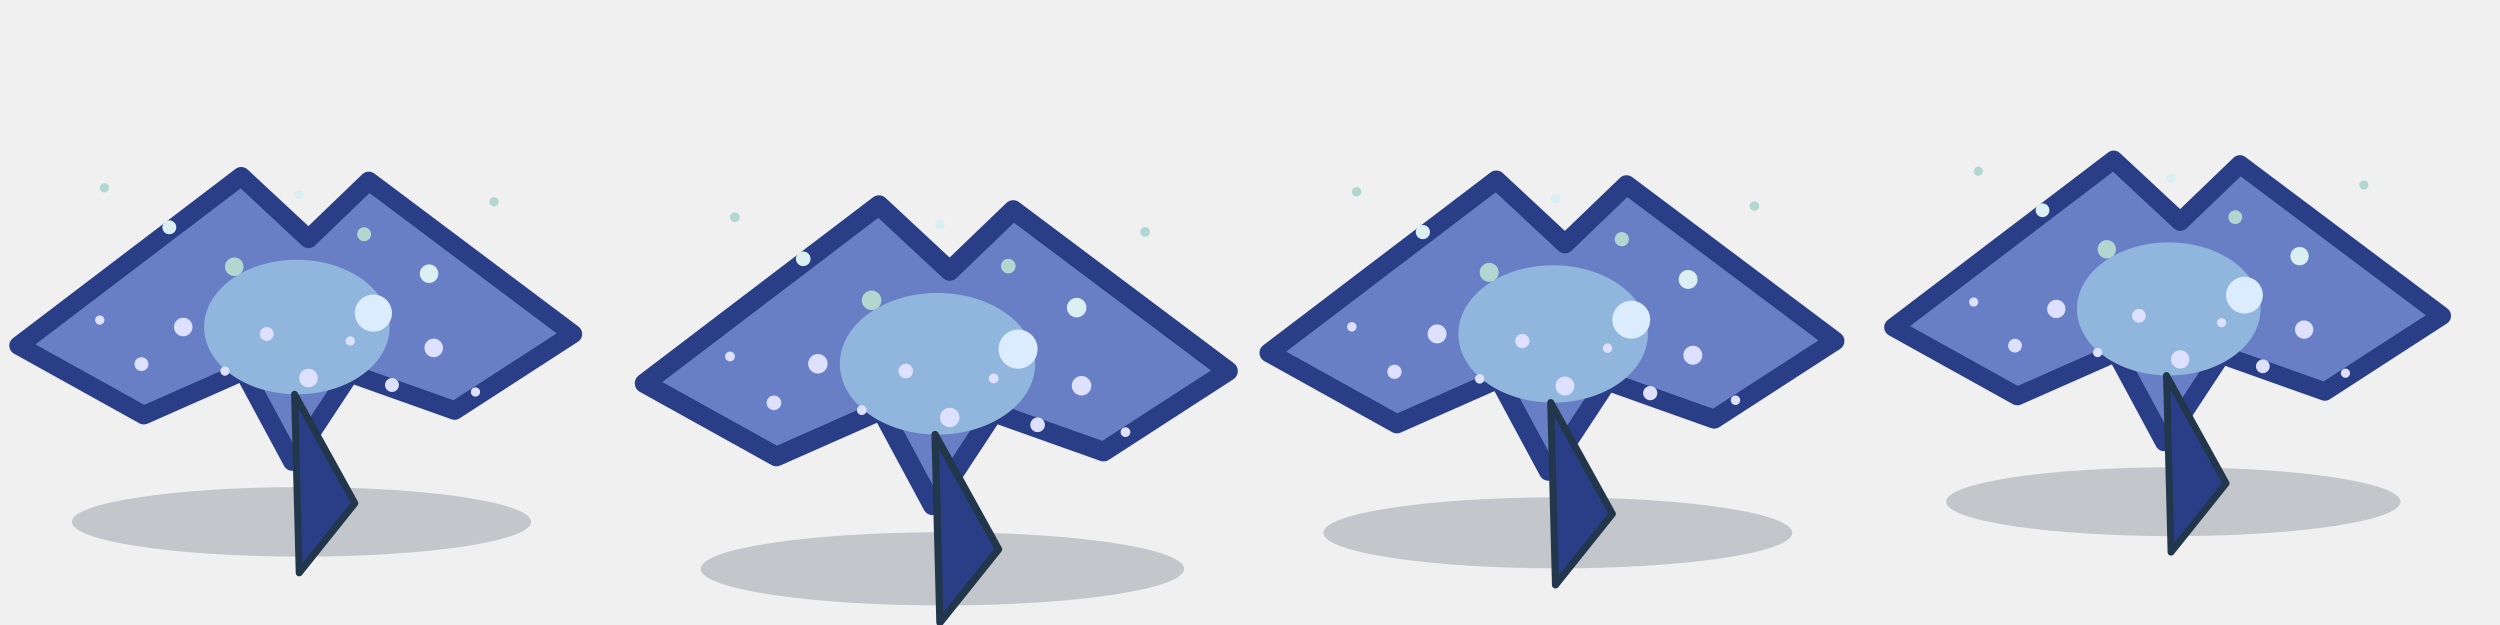
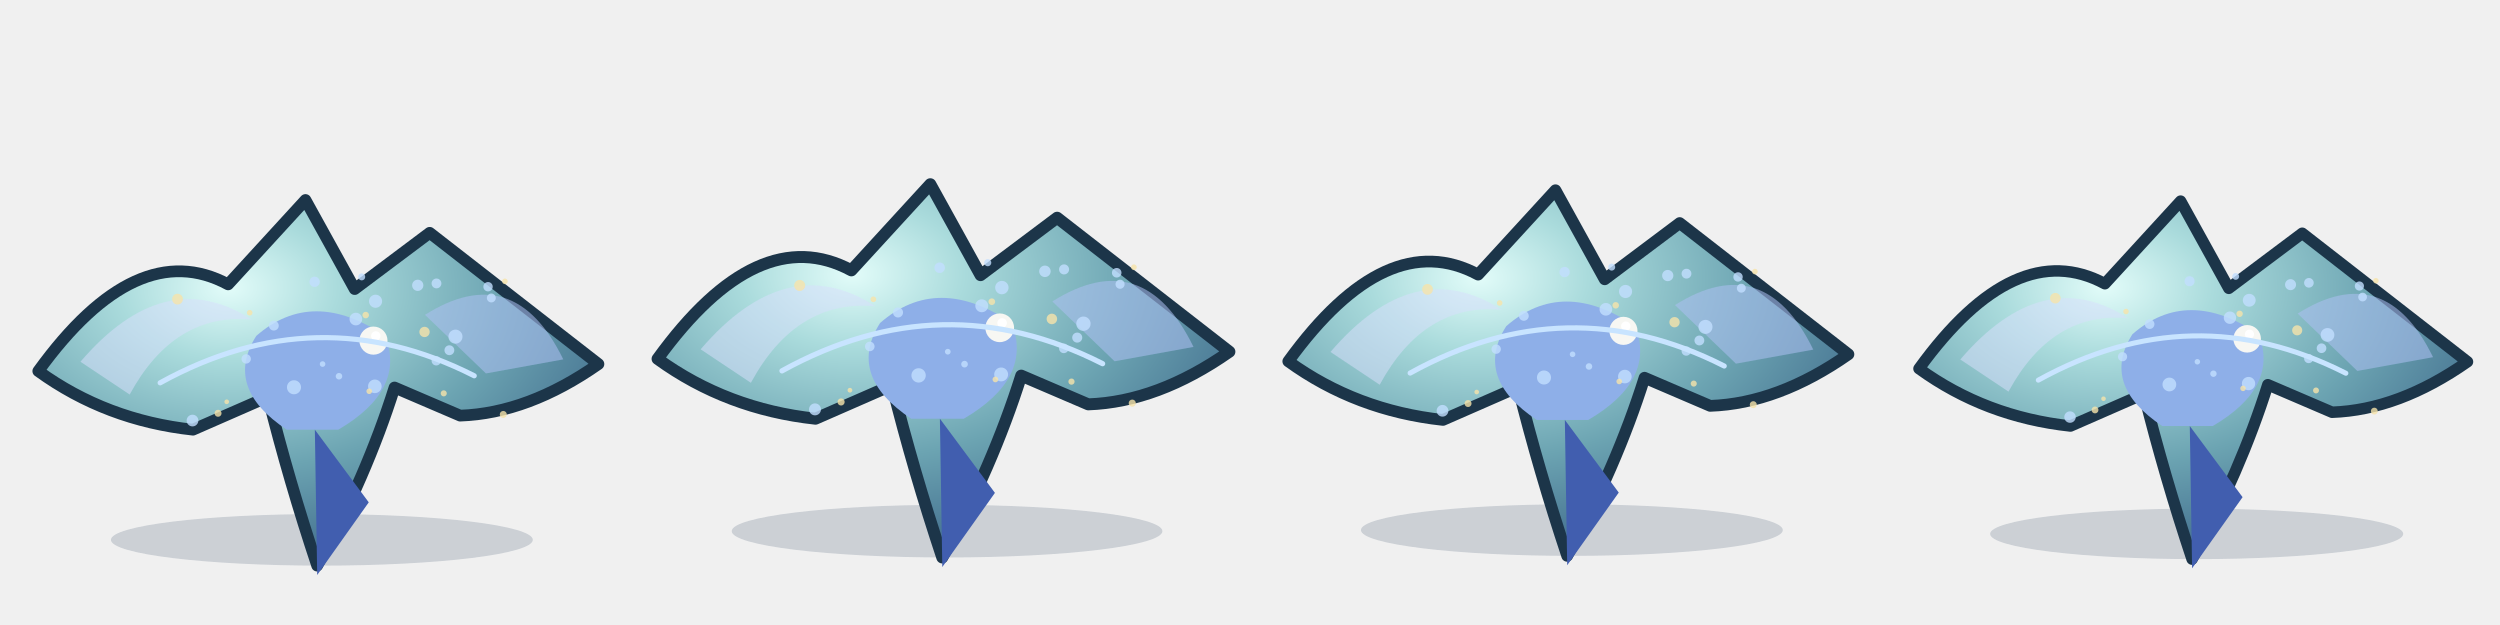
- <svg xmlns="http://www.w3.org/2000/svg" width="512" height="128" viewBox="0 0 512 128" shape-rendering="geometricPrecision">
+ <svg xmlns="http://www.w3.org/2000/svg" width="512" height="128" viewBox="0 0 512 128">
  <defs>
-     <linearGradient id="sky" x2="0" y2="1">
-       <stop stop-color="#2c6c91" />
-       <stop offset=".58" stop-color="#a0cbca" />
-       <stop offset="1" stop-color="#f6d7a7" />
+     <radialGradient id="body" cx=".34" cy=".24" r=".85">
+       <stop stop-color="#e2fcf9" />
+       <stop offset=".23" stop-color="#aadbdc" />
+       <stop offset=".58" stop-color="#6ca4b2" />
+       <stop offset="1" stop-color="#355d83" />
+     </radialGradient>
+     <radialGradient id="halo">
+       <stop stop-color="#b6fff9" stop-opacity=".8" />
+       <stop offset="1" stop-color="#a0ddfa" stop-opacity="0" />
+     </radialGradient>
+     <linearGradient id="floor" x2="0" y2="1">
+       <stop stop-color="#2b607e" />
+       <stop offset="1" stop-color="#142b51" />
    </linearGradient>
-     <linearGradient id="sea" x2="0" y2="1">
-       <stop stop-color="#447f95" />
-       <stop offset="1" stop-color="#143c60" />
-     </linearGradient>
-     <linearGradient id="gold" x2="1" y2="1">
-       <stop stop-color="#fff4b4" />
-       <stop offset=".52" stop-color="#efc06e" />
-       <stop offset="1" stop-color="#9b7456" />
-     </linearGradient>
-     <radialGradient id="halo">
-       <stop stop-color="#c9fff0" stop-opacity=".95" />
-       <stop offset="1" stop-color="#67cbd7" stop-opacity="0" />
-     </radialGradient>
  </defs>
-   <g transform="translate(0 0)">
-     <g transform="scale(0.475)">
-       <ellipse cx="130" cy="225" rx="99" ry="15" fill="#11253b33" stroke="none" stroke-width="0" />
-       <polygon points="8,149 104,76 133,103 159,78 247,144 196,177 151,161 126,199 105,160 62,179" fill="#687fc6" stroke="#293e86" stroke-width="8" stroke-linejoin="round" />
-       <ellipse cx="128" cy="141" rx="40" ry="29" fill="#90b6dd" stroke="none" stroke-width="0" />
-       <polygon points="127,170 153,217 129,247" fill="#293e86" stroke="#22374b" stroke-width="3" stroke-linejoin="round" />
-       <circle cx="161" cy="135" r="8" fill="#dcecff" stroke="none" stroke-width="0" />
-       <circle cx="43" cy="138" r="2" fill="#dde0ff" stroke="none" stroke-width="0" />
-       <circle cx="61" cy="157" r="3" fill="#dde0ff" stroke="none" stroke-width="0" />
-       <circle cx="79" cy="141" r="4" fill="#dde0ff" stroke="none" stroke-width="0" />
-       <circle cx="97" cy="160" r="2" fill="#dde0ff" stroke="none" stroke-width="0" />
-       <circle cx="115" cy="144" r="3" fill="#dde0ff" stroke="none" stroke-width="0" />
-       <circle cx="133" cy="163" r="4" fill="#dde0ff" stroke="none" stroke-width="0" />
-       <circle cx="151" cy="147" r="2" fill="#dde0ff" stroke="none" stroke-width="0" />
-       <circle cx="169" cy="166" r="3" fill="#dde0ff" stroke="none" stroke-width="0" />
-       <circle cx="187" cy="150" r="4" fill="#dde0ff" stroke="none" stroke-width="0" />
-       <circle cx="205" cy="169" r="2" fill="#dde0ff" stroke="none" stroke-width="0" />
-       <circle cx="45" cy="81" r="2" fill="#b1d7d0" stroke="none" stroke-width="0" />
-       <circle cx="73" cy="98" r="3" fill="#daeff1" stroke="none" stroke-width="0" />
-       <circle cx="101" cy="115" r="4" fill="#b1d7d0" stroke="none" stroke-width="0" />
-       <circle cx="129" cy="84" r="2" fill="#daeff1" stroke="none" stroke-width="0" />
-       <circle cx="157" cy="101" r="3" fill="#b1d7d0" stroke="none" stroke-width="0" />
-       <circle cx="185" cy="118" r="4" fill="#daeff1" stroke="none" stroke-width="0" />
-       <circle cx="213" cy="87" r="2" fill="#b1d7d0" stroke="none" stroke-width="0" />
-     </g>
+   <g transform="translate(2.56 4) scale(0.48)">
+     <ellipse cx="132" cy="222" rx="90" ry="11" fill="#152f50" opacity=".17" />
+     <path d="M11 150 Q53 92 92 113 L125 77 146 115 178 91 250 147 Q220 168 191 169 L163 157 Q151 195 130 233 Q118 197 109 161 L77 175 Q40 171 11 150Z" fill="url(#body)" stroke="#1c3549" stroke-width="5" stroke-linejoin="round" />
+     <path d="M29 146 Q65 104 102 128 Q69 125 50 160Z" fill="#d7defc" opacity=".53" />
+     <path d="M176 126 Q214 102 235 145 L202 151Z" fill="#abbff1" opacity=".56" />
+     <path d="M104 135 Q128 114 159 135 Q168 158 139 175 L117 175 Q90 157 104 135Z" fill="#8eafe8" />
+     <circle cx="154" cy="137" r="6" fill="#f7f7f3" />
+     <circle cx="155" cy="135" r="2" fill="#fff" />
+     <polygon points="129,175 152,206 130,237" fill="#415eaf" />
+     <circle cx="87.7" cy="168.0" r="1.5" fill="#f6e3aa" opacity=".8" />
+     <circle cx="154.9" cy="120.2" r="2.8" fill="#c2deff" opacity=".8" />
+     <circle cx="180.8" cy="145.6" r="2.0" fill="#c2deff" opacity=".8" />
+     <circle cx="70.4" cy="119.3" r="2.3" fill="#f6e3aa" opacity=".8" />
+     <circle cx="189.0" cy="135.3" r="3.0" fill="#c2deff" opacity=".8" />
+     <circle cx="202.9" cy="114.0" r="2.0" fill="#c2deff" opacity=".8" />
+     <circle cx="101.2" cy="125.1" r="1.2" fill="#f6e3aa" opacity=".8" />
+     <circle cx="132.3" cy="147.0" r="1.2" fill="#c2deff" opacity=".8" />
+     <circle cx="172.9" cy="113.4" r="2.4" fill="#c2deff" opacity=".8" />
+     <circle cx="184.0" cy="159.5" r="1.3" fill="#f6e3aa" opacity=".8" />
+     <circle cx="99.7" cy="144.8" r="2.0" fill="#c2deff" opacity=".8" />
+     <circle cx="204.3" cy="118.8" r="1.9" fill="#c2deff" opacity=".8" />
+     <circle cx="175.8" cy="133.3" r="2.2" fill="#f6e3aa" opacity=".8" />
+     <circle cx="111.5" cy="130.6" r="2.1" fill="#c2deff" opacity=".8" />
+     <circle cx="139.3" cy="152.2" r="1.4" fill="#c2deff" opacity=".8" />
+     <circle cx="91.4" cy="163.1" r="1.0" fill="#f6e3aa" opacity=".8" />
+     <circle cx="128.9" cy="111.9" r="2.2" fill="#c2deff" opacity=".8" />
+     <circle cx="146.5" cy="127.8" r="2.7" fill="#c2deff" opacity=".8" />
+     <circle cx="150.7" cy="126.1" r="1.4" fill="#f6e3aa" opacity=".8" />
+     <circle cx="154.6" cy="156.5" r="2.9" fill="#c2deff" opacity=".8" />
+     <circle cx="149.0" cy="109.8" r="1.5" fill="#c2deff" opacity=".8" />
+     <circle cx="210.1" cy="111.7" r="1.2" fill="#f6e3aa" opacity=".8" />
+     <circle cx="120.1" cy="156.9" r="3.0" fill="#c2deff" opacity=".8" />
+     <circle cx="186.4" cy="141.1" r="2.1" fill="#c2deff" opacity=".8" />
+     <circle cx="209.4" cy="168.5" r="1.5" fill="#f6e3aa" opacity=".8" />
+     <circle cx="76.8" cy="171.1" r="2.5" fill="#c2deff" opacity=".8" />
+     <circle cx="180.9" cy="112.6" r="2.1" fill="#c2deff" opacity=".8" />
+     <circle cx="152.2" cy="158.6" r="1.2" fill="#f6e3aa" opacity=".8" />
+     <path d="M63 155 Q130 118 197 152" fill="none" stroke="#c8e4ff" stroke-width="2.2" stroke-linecap="round" stroke-linejoin="round" />
  </g>
-   <g transform="translate(128 4)">
-     <g transform="scale(0.5)">
-       <ellipse cx="130" cy="225" rx="99" ry="15" fill="#11253b33" stroke="none" stroke-width="0" />
-       <polygon points="8,149 104,76 133,103 159,78 247,144 196,177 151,161 126,199 105,160 62,179" fill="#687fc6" stroke="#293e86" stroke-width="8" stroke-linejoin="round" />
-       <ellipse cx="128" cy="141" rx="40" ry="29" fill="#90b6dd" stroke="none" stroke-width="0" />
-       <polygon points="127,170 153,217 129,247" fill="#293e86" stroke="#22374b" stroke-width="3" stroke-linejoin="round" />
-       <circle cx="161" cy="135" r="8" fill="#dcecff" stroke="none" stroke-width="0" />
-       <circle cx="43" cy="138" r="2" fill="#dde0ff" stroke="none" stroke-width="0" />
-       <circle cx="61" cy="157" r="3" fill="#dde0ff" stroke="none" stroke-width="0" />
-       <circle cx="79" cy="141" r="4" fill="#dde0ff" stroke="none" stroke-width="0" />
-       <circle cx="97" cy="160" r="2" fill="#dde0ff" stroke="none" stroke-width="0" />
-       <circle cx="115" cy="144" r="3" fill="#dde0ff" stroke="none" stroke-width="0" />
-       <circle cx="133" cy="163" r="4" fill="#dde0ff" stroke="none" stroke-width="0" />
-       <circle cx="151" cy="147" r="2" fill="#dde0ff" stroke="none" stroke-width="0" />
-       <circle cx="169" cy="166" r="3" fill="#dde0ff" stroke="none" stroke-width="0" />
-       <circle cx="187" cy="150" r="4" fill="#dde0ff" stroke="none" stroke-width="0" />
-       <circle cx="205" cy="169" r="2" fill="#dde0ff" stroke="none" stroke-width="0" />
-       <circle cx="45" cy="81" r="2" fill="#b1d7d0" stroke="none" stroke-width="0" />
-       <circle cx="73" cy="98" r="3" fill="#daeff1" stroke="none" stroke-width="0" />
-       <circle cx="101" cy="115" r="4" fill="#b1d7d0" stroke="none" stroke-width="0" />
-       <circle cx="129" cy="84" r="2" fill="#daeff1" stroke="none" stroke-width="0" />
-       <circle cx="157" cy="101" r="3" fill="#b1d7d0" stroke="none" stroke-width="0" />
-       <circle cx="185" cy="118" r="4" fill="#daeff1" stroke="none" stroke-width="0" />
-       <circle cx="213" cy="87" r="2" fill="#b1d7d0" stroke="none" stroke-width="0" />
-     </g>
+   <g transform="translate(129.28 0) scale(0.49)">
+     <ellipse cx="132" cy="222" rx="90" ry="11" fill="#152f50" opacity=".17" />
+     <path d="M11 150 Q53 92 92 113 L125 77 146 115 178 91 250 147 Q220 168 191 169 L163 157 Q151 195 130 233 Q118 197 109 161 L77 175 Q40 171 11 150Z" fill="url(#body)" stroke="#1c3549" stroke-width="5" stroke-linejoin="round" />
+     <path d="M29 146 Q65 104 102 128 Q69 125 50 160Z" fill="#d7defc" opacity=".53" />
+     <path d="M176 126 Q214 102 235 145 L202 151Z" fill="#abbff1" opacity=".56" />
+     <path d="M104 135 Q128 114 159 135 Q168 158 139 175 L117 175 Q90 157 104 135Z" fill="#8eafe8" />
+     <circle cx="154" cy="137" r="6" fill="#f7f7f3" />
+     <circle cx="155" cy="135" r="2" fill="#fff" />
+     <polygon points="129,175 152,206 130,237" fill="#415eaf" />
+     <circle cx="87.7" cy="168.0" r="1.5" fill="#f6e3aa" opacity=".8" />
+     <circle cx="154.9" cy="120.2" r="2.8" fill="#c2deff" opacity=".8" />
+     <circle cx="180.8" cy="145.6" r="2.0" fill="#c2deff" opacity=".8" />
+     <circle cx="70.4" cy="119.3" r="2.3" fill="#f6e3aa" opacity=".8" />
+     <circle cx="189.0" cy="135.3" r="3.0" fill="#c2deff" opacity=".8" />
+     <circle cx="202.9" cy="114.0" r="2.0" fill="#c2deff" opacity=".8" />
+     <circle cx="101.2" cy="125.1" r="1.2" fill="#f6e3aa" opacity=".8" />
+     <circle cx="132.3" cy="147.0" r="1.2" fill="#c2deff" opacity=".8" />
+     <circle cx="172.9" cy="113.4" r="2.4" fill="#c2deff" opacity=".8" />
+     <circle cx="184.0" cy="159.5" r="1.3" fill="#f6e3aa" opacity=".8" />
+     <circle cx="99.7" cy="144.8" r="2.0" fill="#c2deff" opacity=".8" />
+     <circle cx="204.3" cy="118.8" r="1.9" fill="#c2deff" opacity=".8" />
+     <circle cx="175.8" cy="133.3" r="2.2" fill="#f6e3aa" opacity=".8" />
+     <circle cx="111.5" cy="130.6" r="2.1" fill="#c2deff" opacity=".8" />
+     <circle cx="139.3" cy="152.2" r="1.4" fill="#c2deff" opacity=".8" />
+     <circle cx="91.4" cy="163.1" r="1.0" fill="#f6e3aa" opacity=".8" />
+     <circle cx="128.9" cy="111.9" r="2.2" fill="#c2deff" opacity=".8" />
+     <circle cx="146.5" cy="127.8" r="2.7" fill="#c2deff" opacity=".8" />
+     <circle cx="150.7" cy="126.1" r="1.4" fill="#f6e3aa" opacity=".8" />
+     <circle cx="154.6" cy="156.5" r="2.9" fill="#c2deff" opacity=".8" />
+     <circle cx="149.0" cy="109.8" r="1.5" fill="#c2deff" opacity=".8" />
+     <circle cx="210.1" cy="111.7" r="1.2" fill="#f6e3aa" opacity=".8" />
+     <circle cx="120.1" cy="156.9" r="3.0" fill="#c2deff" opacity=".8" />
+     <circle cx="186.4" cy="141.1" r="2.1" fill="#c2deff" opacity=".8" />
+     <circle cx="209.4" cy="168.5" r="1.5" fill="#f6e3aa" opacity=".8" />
+     <circle cx="76.8" cy="171.1" r="2.5" fill="#c2deff" opacity=".8" />
+     <circle cx="180.9" cy="112.6" r="2.1" fill="#c2deff" opacity=".8" />
+     <circle cx="152.2" cy="158.6" r="1.2" fill="#f6e3aa" opacity=".8" />
+     <path d="M63 155 Q130 118 197 152" fill="none" stroke="#c8e4ff" stroke-width="2.2" stroke-linecap="round" stroke-linejoin="round" />
  </g>
-   <g transform="translate(256 0)">
-     <g transform="scale(0.485)">
-       <ellipse cx="130" cy="225" rx="99" ry="15" fill="#11253b33" stroke="none" stroke-width="0" />
-       <polygon points="8,149 104,76 133,103 159,78 247,144 196,177 151,161 126,199 105,160 62,179" fill="#687fc6" stroke="#293e86" stroke-width="8" stroke-linejoin="round" />
-       <ellipse cx="128" cy="141" rx="40" ry="29" fill="#90b6dd" stroke="none" stroke-width="0" />
-       <polygon points="127,170 153,217 129,247" fill="#293e86" stroke="#22374b" stroke-width="3" stroke-linejoin="round" />
-       <circle cx="161" cy="135" r="8" fill="#dcecff" stroke="none" stroke-width="0" />
-       <circle cx="43" cy="138" r="2" fill="#dde0ff" stroke="none" stroke-width="0" />
-       <circle cx="61" cy="157" r="3" fill="#dde0ff" stroke="none" stroke-width="0" />
-       <circle cx="79" cy="141" r="4" fill="#dde0ff" stroke="none" stroke-width="0" />
-       <circle cx="97" cy="160" r="2" fill="#dde0ff" stroke="none" stroke-width="0" />
-       <circle cx="115" cy="144" r="3" fill="#dde0ff" stroke="none" stroke-width="0" />
-       <circle cx="133" cy="163" r="4" fill="#dde0ff" stroke="none" stroke-width="0" />
-       <circle cx="151" cy="147" r="2" fill="#dde0ff" stroke="none" stroke-width="0" />
-       <circle cx="169" cy="166" r="3" fill="#dde0ff" stroke="none" stroke-width="0" />
-       <circle cx="187" cy="150" r="4" fill="#dde0ff" stroke="none" stroke-width="0" />
-       <circle cx="205" cy="169" r="2" fill="#dde0ff" stroke="none" stroke-width="0" />
-       <circle cx="45" cy="81" r="2" fill="#b1d7d0" stroke="none" stroke-width="0" />
-       <circle cx="73" cy="98" r="3" fill="#daeff1" stroke="none" stroke-width="0" />
-       <circle cx="101" cy="115" r="4" fill="#b1d7d0" stroke="none" stroke-width="0" />
-       <circle cx="129" cy="84" r="2" fill="#daeff1" stroke="none" stroke-width="0" />
-       <circle cx="157" cy="101" r="3" fill="#b1d7d0" stroke="none" stroke-width="0" />
-       <circle cx="185" cy="118" r="4" fill="#daeff1" stroke="none" stroke-width="0" />
-       <circle cx="213" cy="87" r="2" fill="#b1d7d0" stroke="none" stroke-width="0" />
-     </g>
+   <g transform="translate(258.56 2) scale(0.48)">
+     <ellipse cx="132" cy="222" rx="90" ry="11" fill="#152f50" opacity=".17" />
+     <path d="M11 150 Q53 92 92 113 L125 77 146 115 178 91 250 147 Q220 168 191 169 L163 157 Q151 195 130 233 Q118 197 109 161 L77 175 Q40 171 11 150Z" fill="url(#body)" stroke="#1c3549" stroke-width="5" stroke-linejoin="round" />
+     <path d="M29 146 Q65 104 102 128 Q69 125 50 160Z" fill="#d7defc" opacity=".53" />
+     <path d="M176 126 Q214 102 235 145 L202 151Z" fill="#abbff1" opacity=".56" />
+     <path d="M104 135 Q128 114 159 135 Q168 158 139 175 L117 175 Q90 157 104 135Z" fill="#8eafe8" />
+     <circle cx="154" cy="137" r="6" fill="#f7f7f3" />
+     <circle cx="155" cy="135" r="2" fill="#fff" />
+     <polygon points="129,175 152,206 130,237" fill="#415eaf" />
+     <circle cx="87.7" cy="168.0" r="1.5" fill="#f6e3aa" opacity=".8" />
+     <circle cx="154.9" cy="120.2" r="2.8" fill="#c2deff" opacity=".8" />
+     <circle cx="180.8" cy="145.6" r="2.0" fill="#c2deff" opacity=".8" />
+     <circle cx="70.4" cy="119.3" r="2.3" fill="#f6e3aa" opacity=".8" />
+     <circle cx="189.0" cy="135.3" r="3.0" fill="#c2deff" opacity=".8" />
+     <circle cx="202.9" cy="114.0" r="2.0" fill="#c2deff" opacity=".8" />
+     <circle cx="101.2" cy="125.1" r="1.2" fill="#f6e3aa" opacity=".8" />
+     <circle cx="132.3" cy="147.0" r="1.2" fill="#c2deff" opacity=".8" />
+     <circle cx="172.9" cy="113.4" r="2.4" fill="#c2deff" opacity=".8" />
+     <circle cx="184.0" cy="159.5" r="1.3" fill="#f6e3aa" opacity=".8" />
+     <circle cx="99.7" cy="144.8" r="2.0" fill="#c2deff" opacity=".8" />
+     <circle cx="204.3" cy="118.8" r="1.9" fill="#c2deff" opacity=".8" />
+     <circle cx="175.8" cy="133.3" r="2.2" fill="#f6e3aa" opacity=".8" />
+     <circle cx="111.5" cy="130.6" r="2.1" fill="#c2deff" opacity=".8" />
+     <circle cx="139.3" cy="152.2" r="1.4" fill="#c2deff" opacity=".8" />
+     <circle cx="91.4" cy="163.1" r="1.0" fill="#f6e3aa" opacity=".8" />
+     <circle cx="128.9" cy="111.9" r="2.2" fill="#c2deff" opacity=".8" />
+     <circle cx="146.5" cy="127.8" r="2.7" fill="#c2deff" opacity=".8" />
+     <circle cx="150.7" cy="126.1" r="1.4" fill="#f6e3aa" opacity=".8" />
+     <circle cx="154.6" cy="156.5" r="2.9" fill="#c2deff" opacity=".8" />
+     <circle cx="149.0" cy="109.8" r="1.5" fill="#c2deff" opacity=".8" />
+     <circle cx="210.1" cy="111.7" r="1.2" fill="#f6e3aa" opacity=".8" />
+     <circle cx="120.1" cy="156.9" r="3.0" fill="#c2deff" opacity=".8" />
+     <circle cx="186.4" cy="141.1" r="2.1" fill="#c2deff" opacity=".8" />
+     <circle cx="209.4" cy="168.5" r="1.5" fill="#f6e3aa" opacity=".8" />
+     <circle cx="76.8" cy="171.1" r="2.5" fill="#c2deff" opacity=".8" />
+     <circle cx="180.9" cy="112.6" r="2.1" fill="#c2deff" opacity=".8" />
+     <circle cx="152.2" cy="158.6" r="1.2" fill="#f6e3aa" opacity=".8" />
+     <path d="M63 155 Q130 118 197 152" fill="none" stroke="#c8e4ff" stroke-width="2.2" stroke-linecap="round" stroke-linejoin="round" />
  </g>
-   <g transform="translate(384 -3)">
-     <g transform="scale(0.47)">
-       <ellipse cx="130" cy="225" rx="99" ry="15" fill="#11253b33" stroke="none" stroke-width="0" />
-       <polygon points="8,149 104,76 133,103 159,78 247,144 196,177 151,161 126,199 105,160 62,179" fill="#687fc6" stroke="#293e86" stroke-width="8" stroke-linejoin="round" />
-       <ellipse cx="128" cy="141" rx="40" ry="29" fill="#90b6dd" stroke="none" stroke-width="0" />
-       <polygon points="127,170 153,217 129,247" fill="#293e86" stroke="#22374b" stroke-width="3" stroke-linejoin="round" />
-       <circle cx="161" cy="135" r="8" fill="#dcecff" stroke="none" stroke-width="0" />
-       <circle cx="43" cy="138" r="2" fill="#dde0ff" stroke="none" stroke-width="0" />
-       <circle cx="61" cy="157" r="3" fill="#dde0ff" stroke="none" stroke-width="0" />
-       <circle cx="79" cy="141" r="4" fill="#dde0ff" stroke="none" stroke-width="0" />
-       <circle cx="97" cy="160" r="2" fill="#dde0ff" stroke="none" stroke-width="0" />
-       <circle cx="115" cy="144" r="3" fill="#dde0ff" stroke="none" stroke-width="0" />
-       <circle cx="133" cy="163" r="4" fill="#dde0ff" stroke="none" stroke-width="0" />
-       <circle cx="151" cy="147" r="2" fill="#dde0ff" stroke="none" stroke-width="0" />
-       <circle cx="169" cy="166" r="3" fill="#dde0ff" stroke="none" stroke-width="0" />
-       <circle cx="187" cy="150" r="4" fill="#dde0ff" stroke="none" stroke-width="0" />
-       <circle cx="205" cy="169" r="2" fill="#dde0ff" stroke="none" stroke-width="0" />
-       <circle cx="45" cy="81" r="2" fill="#b1d7d0" stroke="none" stroke-width="0" />
-       <circle cx="73" cy="98" r="3" fill="#daeff1" stroke="none" stroke-width="0" />
-       <circle cx="101" cy="115" r="4" fill="#b1d7d0" stroke="none" stroke-width="0" />
-       <circle cx="129" cy="84" r="2" fill="#daeff1" stroke="none" stroke-width="0" />
-       <circle cx="157" cy="101" r="3" fill="#b1d7d0" stroke="none" stroke-width="0" />
-       <circle cx="185" cy="118" r="4" fill="#daeff1" stroke="none" stroke-width="0" />
-       <circle cx="213" cy="87" r="2" fill="#b1d7d0" stroke="none" stroke-width="0" />
-     </g>
+   <g transform="translate(387.84 5) scale(0.47)">
+     <ellipse cx="132" cy="222" rx="90" ry="11" fill="#152f50" opacity=".17" />
+     <path d="M11 150 Q53 92 92 113 L125 77 146 115 178 91 250 147 Q220 168 191 169 L163 157 Q151 195 130 233 Q118 197 109 161 L77 175 Q40 171 11 150Z" fill="url(#body)" stroke="#1c3549" stroke-width="5" stroke-linejoin="round" />
+     <path d="M29 146 Q65 104 102 128 Q69 125 50 160Z" fill="#d7defc" opacity=".53" />
+     <path d="M176 126 Q214 102 235 145 L202 151Z" fill="#abbff1" opacity=".56" />
+     <path d="M104 135 Q128 114 159 135 Q168 158 139 175 L117 175 Q90 157 104 135Z" fill="#8eafe8" />
+     <circle cx="154" cy="137" r="6" fill="#f7f7f3" />
+     <circle cx="155" cy="135" r="2" fill="#fff" />
+     <polygon points="129,175 152,206 130,237" fill="#415eaf" />
+     <circle cx="87.7" cy="168.0" r="1.5" fill="#f6e3aa" opacity=".8" />
+     <circle cx="154.9" cy="120.2" r="2.8" fill="#c2deff" opacity=".8" />
+     <circle cx="180.8" cy="145.6" r="2.0" fill="#c2deff" opacity=".8" />
+     <circle cx="70.4" cy="119.3" r="2.3" fill="#f6e3aa" opacity=".8" />
+     <circle cx="189.0" cy="135.3" r="3.0" fill="#c2deff" opacity=".8" />
+     <circle cx="202.9" cy="114.0" r="2.0" fill="#c2deff" opacity=".8" />
+     <circle cx="101.2" cy="125.1" r="1.2" fill="#f6e3aa" opacity=".8" />
+     <circle cx="132.3" cy="147.0" r="1.2" fill="#c2deff" opacity=".8" />
+     <circle cx="172.9" cy="113.4" r="2.4" fill="#c2deff" opacity=".8" />
+     <circle cx="184.0" cy="159.5" r="1.3" fill="#f6e3aa" opacity=".8" />
+     <circle cx="99.7" cy="144.8" r="2.0" fill="#c2deff" opacity=".8" />
+     <circle cx="204.3" cy="118.8" r="1.9" fill="#c2deff" opacity=".8" />
+     <circle cx="175.8" cy="133.3" r="2.2" fill="#f6e3aa" opacity=".8" />
+     <circle cx="111.5" cy="130.6" r="2.1" fill="#c2deff" opacity=".8" />
+     <circle cx="139.3" cy="152.2" r="1.4" fill="#c2deff" opacity=".8" />
+     <circle cx="91.4" cy="163.1" r="1.0" fill="#f6e3aa" opacity=".8" />
+     <circle cx="128.9" cy="111.9" r="2.2" fill="#c2deff" opacity=".8" />
+     <circle cx="146.5" cy="127.8" r="2.7" fill="#c2deff" opacity=".8" />
+     <circle cx="150.7" cy="126.1" r="1.4" fill="#f6e3aa" opacity=".8" />
+     <circle cx="154.6" cy="156.5" r="2.9" fill="#c2deff" opacity=".8" />
+     <circle cx="149.0" cy="109.8" r="1.5" fill="#c2deff" opacity=".8" />
+     <circle cx="210.1" cy="111.7" r="1.2" fill="#f6e3aa" opacity=".8" />
+     <circle cx="120.1" cy="156.9" r="3.0" fill="#c2deff" opacity=".8" />
+     <circle cx="186.4" cy="141.1" r="2.1" fill="#c2deff" opacity=".8" />
+     <circle cx="209.4" cy="168.5" r="1.5" fill="#f6e3aa" opacity=".8" />
+     <circle cx="76.8" cy="171.1" r="2.5" fill="#c2deff" opacity=".8" />
+     <circle cx="180.9" cy="112.6" r="2.1" fill="#c2deff" opacity=".8" />
+     <circle cx="152.2" cy="158.6" r="1.2" fill="#f6e3aa" opacity=".8" />
+     <path d="M63 155 Q130 118 197 152" fill="none" stroke="#c8e4ff" stroke-width="2.2" stroke-linecap="round" stroke-linejoin="round" />
  </g>
</svg>
